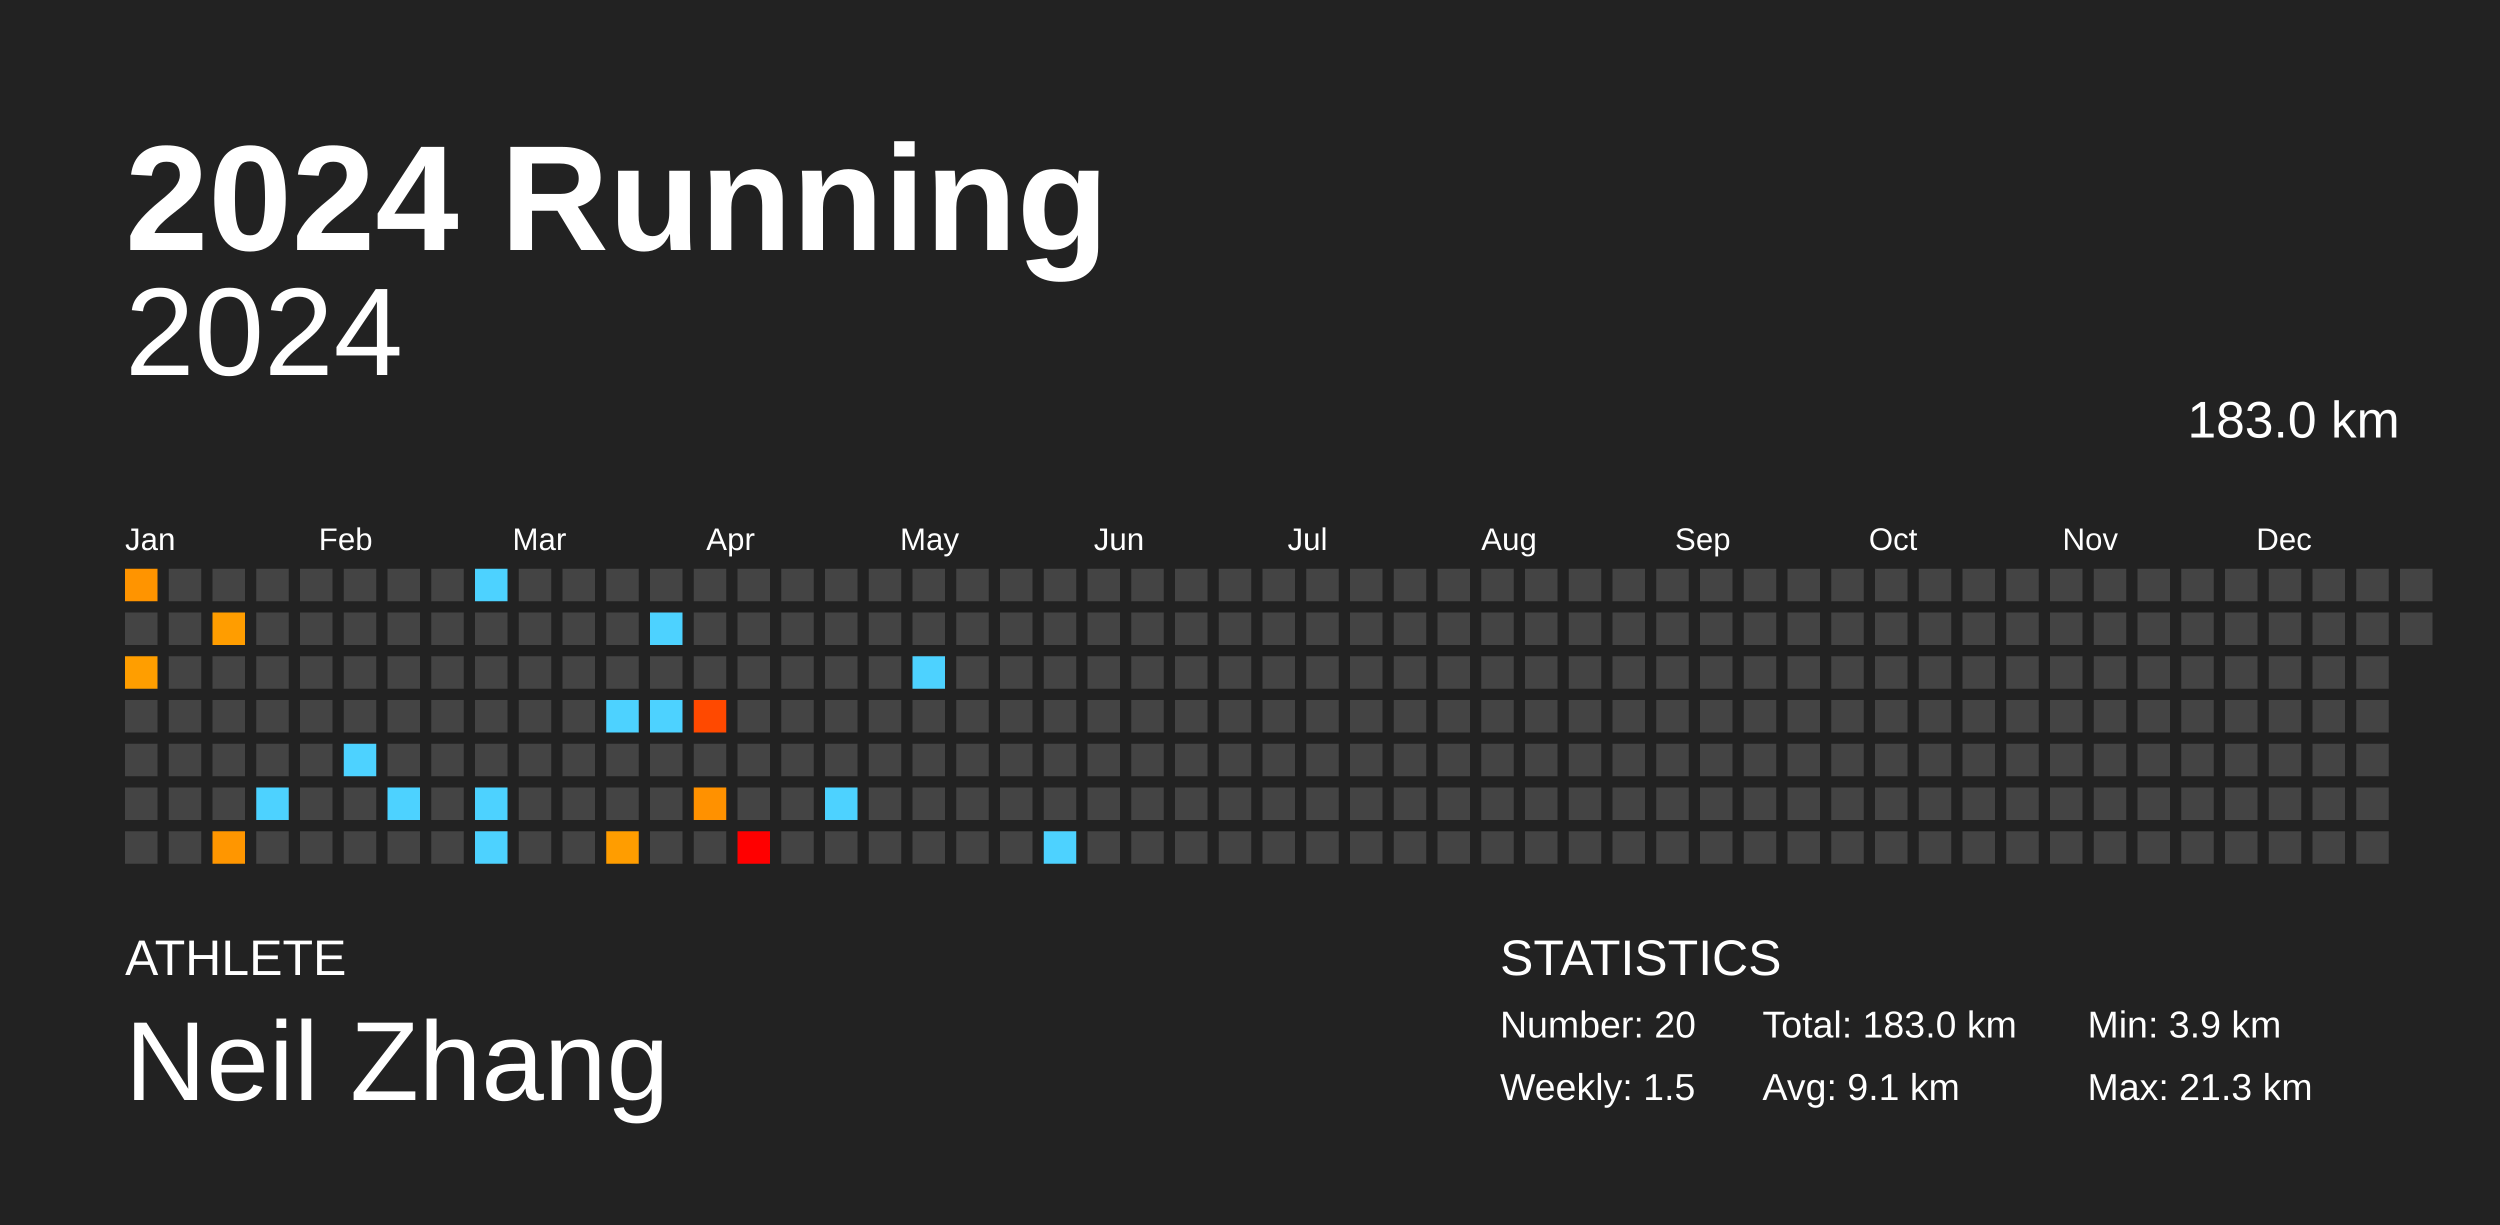
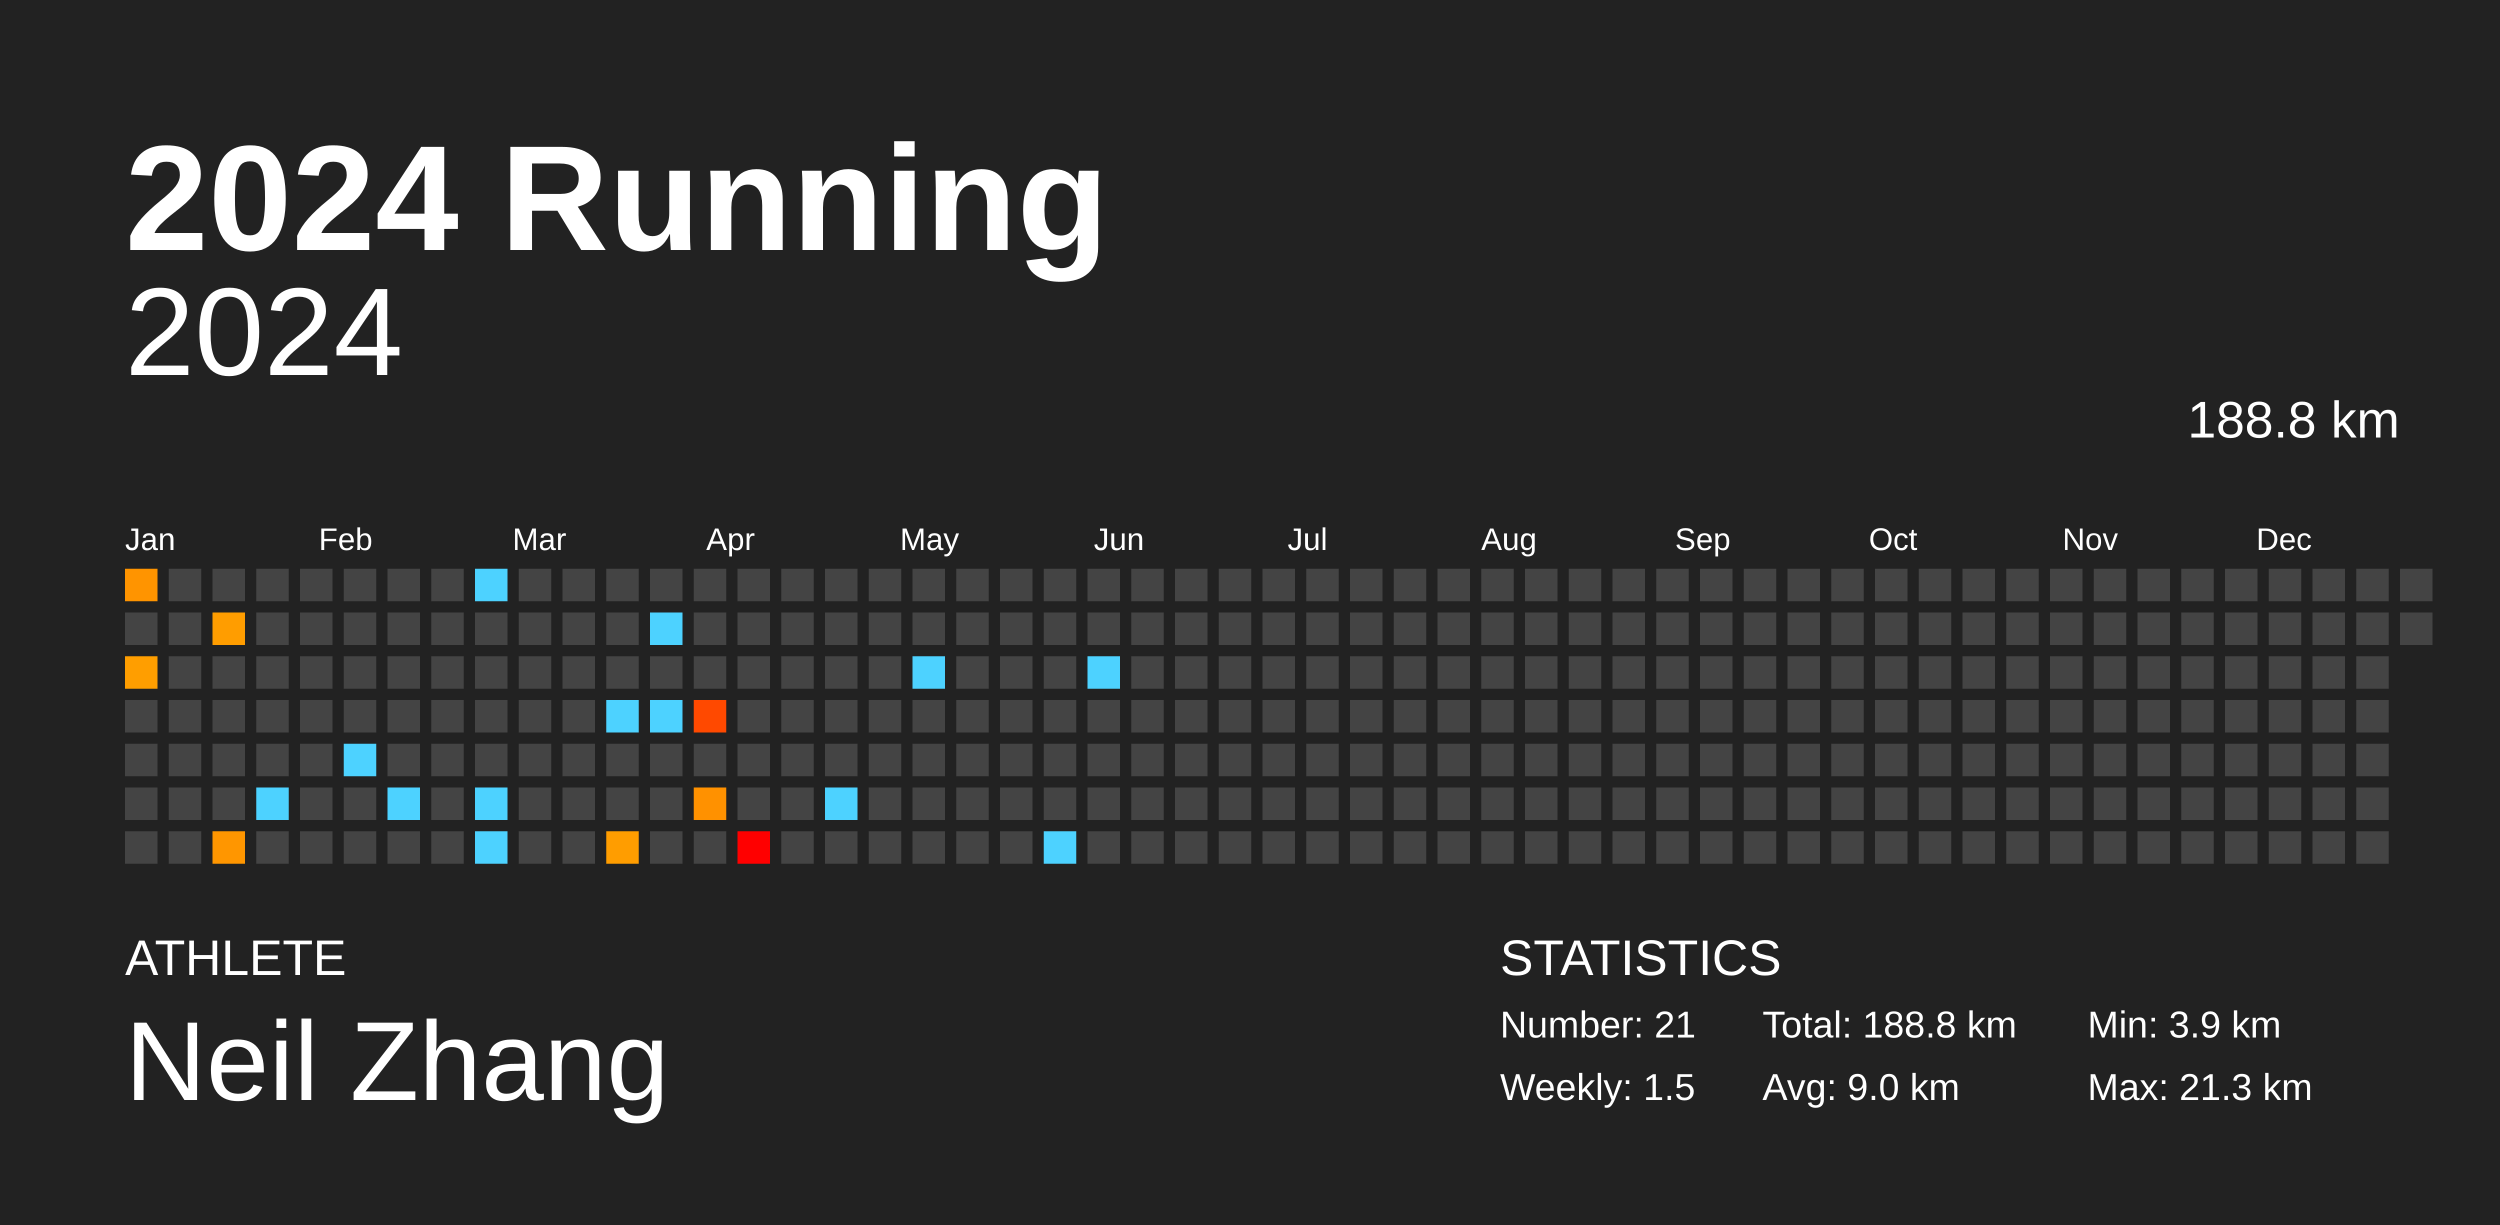
<svg xmlns="http://www.w3.org/2000/svg" baseProfile="full" height="98mm" version="1.1" viewBox="0,0,200,98" width="200mm">
  <defs />
  <rect fill="#222222" height="98" width="200" x="0" y="0" />
  <text fill="#FFFFFF" style="font-size:12px; font-family:Arial; font-weight:bold;" x="10" y="20">2024 Running</text>
  <text fill="#FFFFFF" style="font-size:4px; font-family:Arial" x="10" y="78">ATHLETE</text>
  <text fill="#FFFFFF" style="font-size:9px; font-family:Arial" x="10" y="88">Neil Zhang</text>
  <text fill="#FFFFFF" style="font-size:4px; font-family:Arial" x="120" y="78">STATISTICS</text>
-   <text fill="#FFFFFF" style="font-size:3px; font-family:Arial" x="120" y="83">Number: 20</text>
+   <text fill="#FFFFFF" style="font-size:3px; font-family:Arial" x="120" y="83">Number: 21</text>
  <text fill="#FFFFFF" style="font-size:3px; font-family:Arial" x="120" y="88">Weekly: 1.5</text>
-   <text fill="#FFFFFF" style="font-size:3px; font-family:Arial" x="141" y="83">Total: 183.0 km</text>
-   <text fill="#FFFFFF" style="font-size:3px; font-family:Arial" x="141" y="88">Avg: 9.1 km</text>
+   <text fill="#FFFFFF" style="font-size:3px; font-family:Arial" x="141" y="83">Total: 188.8 km</text>
+   <text fill="#FFFFFF" style="font-size:3px; font-family:Arial" x="141" y="88">Avg: 9.0 km</text>
  <text fill="#FFFFFF" style="font-size:3px; font-family:Arial" x="167" y="83">Min: 3.9 km</text>
  <text fill="#FFFFFF" style="font-size:3px; font-family:Arial" x="167" y="88">Max: 21.3 km</text>
  <text alignment-baseline="hanging" fill="#FFFFFF" style="font-size:10.0px; font-family:Arial;" x="10" y="30">2024</text>
-   <text alignment-baseline="hanging" fill="#FFFFFF" style="font-size:4.125px; font-family:Arial;" x="175" y="35">183.0 km</text>
+   <text alignment-baseline="hanging" fill="#FFFFFF" style="font-size:4.125px; font-family:Arial;" x="175" y="35">188.8 km</text>
  <text fill="#FFFFFF" style="font-size:2.5px; font-family:Arial" x="10.0" y="44">Jan</text>
  <text fill="#FFFFFF" style="font-size:2.5px; font-family:Arial" x="25.5" y="44">Feb</text>
  <text fill="#FFFFFF" style="font-size:2.5px; font-family:Arial" x="41.0" y="44">Mar</text>
  <text fill="#FFFFFF" style="font-size:2.5px; font-family:Arial" x="56.5" y="44">Apr</text>
  <text fill="#FFFFFF" style="font-size:2.5px; font-family:Arial" x="72.0" y="44">May</text>
  <text fill="#FFFFFF" style="font-size:2.5px; font-family:Arial" x="87.5" y="44">Jun</text>
  <text fill="#FFFFFF" style="font-size:2.5px; font-family:Arial" x="103.0" y="44">Jul</text>
  <text fill="#FFFFFF" style="font-size:2.5px; font-family:Arial" x="118.5" y="44">Aug</text>
  <text fill="#FFFFFF" style="font-size:2.5px; font-family:Arial" x="134.0" y="44">Sep</text>
  <text fill="#FFFFFF" style="font-size:2.5px; font-family:Arial" x="149.5" y="44">Oct</text>
  <text fill="#FFFFFF" style="font-size:2.5px; font-family:Arial" x="165.0" y="44">Nov</text>
  <text fill="#FFFFFF" style="font-size:2.5px; font-family:Arial" x="180.5" y="44">Dec</text>
  <rect fill="#ff9400" height="2.6" width="2.6" x="10.0" y="45.5" />
  <rect fill="#444444" height="2.6" width="2.6" x="10.0" y="49.0" />
  <rect fill="#ff9e00" height="2.6" width="2.6" x="10.0" y="52.5" />
  <rect fill="#444444" height="2.6" width="2.6" x="10.0" y="56.0" />
  <rect fill="#444444" height="2.6" width="2.6" x="10.0" y="59.5" />
  <rect fill="#444444" height="2.6" width="2.6" x="10.0" y="63.0" />
  <rect fill="#444444" height="2.6" width="2.6" x="10.0" y="66.5" />
  <rect fill="#444444" height="2.6" width="2.6" x="13.5" y="45.5" />
  <rect fill="#444444" height="2.6" width="2.6" x="13.5" y="49.0" />
  <rect fill="#444444" height="2.6" width="2.6" x="13.5" y="52.5" />
  <rect fill="#444444" height="2.6" width="2.6" x="13.5" y="56.0" />
  <rect fill="#444444" height="2.6" width="2.6" x="13.5" y="59.5" />
  <rect fill="#444444" height="2.6" width="2.6" x="13.5" y="63.0" />
  <rect fill="#444444" height="2.6" width="2.6" x="13.5" y="66.5" />
  <rect fill="#444444" height="2.6" width="2.6" x="17.0" y="45.5" />
  <rect fill="#ff9d00" height="2.6" width="2.6" x="17.0" y="49.0" />
  <rect fill="#444444" height="2.6" width="2.6" x="17.0" y="52.5" />
  <rect fill="#444444" height="2.6" width="2.6" x="17.0" y="56.0" />
  <rect fill="#444444" height="2.6" width="2.6" x="17.0" y="59.5" />
  <rect fill="#444444" height="2.6" width="2.6" x="17.0" y="63.0" />
  <rect fill="#ff9600" height="2.6" width="2.6" x="17.0" y="66.5" />
  <rect fill="#444444" height="2.6" width="2.6" x="20.5" y="45.5" />
  <rect fill="#444444" height="2.6" width="2.6" x="20.5" y="49.0" />
  <rect fill="#444444" height="2.6" width="2.6" x="20.5" y="52.5" />
  <rect fill="#444444" height="2.6" width="2.6" x="20.5" y="56.0" />
  <rect fill="#444444" height="2.6" width="2.6" x="20.5" y="59.5" />
  <rect fill="#4dd2ff" height="2.6" width="2.6" x="20.5" y="63.0" />
  <rect fill="#444444" height="2.6" width="2.6" x="20.5" y="66.5" />
  <rect fill="#444444" height="2.6" width="2.6" x="24.0" y="45.5" />
  <rect fill="#444444" height="2.6" width="2.6" x="24.0" y="49.0" />
  <rect fill="#444444" height="2.6" width="2.6" x="24.0" y="52.5" />
  <rect fill="#444444" height="2.6" width="2.6" x="24.0" y="56.0" />
  <rect fill="#444444" height="2.6" width="2.6" x="24.0" y="59.5" />
  <rect fill="#444444" height="2.6" width="2.6" x="24.0" y="63.0" />
  <rect fill="#444444" height="2.6" width="2.6" x="24.0" y="66.5" />
  <rect fill="#444444" height="2.6" width="2.6" x="27.5" y="45.5" />
  <rect fill="#444444" height="2.6" width="2.6" x="27.5" y="49.0" />
  <rect fill="#444444" height="2.6" width="2.6" x="27.5" y="52.5" />
  <rect fill="#444444" height="2.6" width="2.6" x="27.5" y="56.0" />
  <rect fill="#4dd2ff" height="2.6" width="2.6" x="27.5" y="59.5" />
  <rect fill="#444444" height="2.6" width="2.6" x="27.5" y="63.0" />
  <rect fill="#444444" height="2.6" width="2.6" x="27.5" y="66.5" />
  <rect fill="#444444" height="2.6" width="2.6" x="31.0" y="45.5" />
  <rect fill="#444444" height="2.6" width="2.6" x="31.0" y="49.0" />
  <rect fill="#444444" height="2.6" width="2.6" x="31.0" y="52.5" />
  <rect fill="#444444" height="2.6" width="2.6" x="31.0" y="56.0" />
  <rect fill="#444444" height="2.6" width="2.6" x="31.0" y="59.5" />
  <rect fill="#4dd2ff" height="2.6" width="2.6" x="31.0" y="63.0" />
  <rect fill="#444444" height="2.6" width="2.6" x="31.0" y="66.5" />
  <rect fill="#444444" height="2.6" width="2.6" x="34.5" y="45.5" />
  <rect fill="#444444" height="2.6" width="2.6" x="34.5" y="49.0" />
  <rect fill="#444444" height="2.6" width="2.6" x="34.5" y="52.5" />
  <rect fill="#444444" height="2.6" width="2.6" x="34.5" y="56.0" />
  <rect fill="#444444" height="2.6" width="2.6" x="34.5" y="59.5" />
  <rect fill="#444444" height="2.6" width="2.6" x="34.5" y="63.0" />
  <rect fill="#444444" height="2.6" width="2.6" x="34.5" y="66.5" />
  <rect fill="#4dd2ff" height="2.6" width="2.6" x="38.0" y="45.5" />
  <rect fill="#444444" height="2.6" width="2.6" x="38.0" y="49.0" />
  <rect fill="#444444" height="2.6" width="2.6" x="38.0" y="52.5" />
  <rect fill="#444444" height="2.6" width="2.6" x="38.0" y="56.0" />
  <rect fill="#444444" height="2.6" width="2.6" x="38.0" y="59.5" />
  <rect fill="#4dd2ff" height="2.6" width="2.6" x="38.0" y="63.0" />
  <rect fill="#4dd2ff" height="2.6" width="2.6" x="38.0" y="66.5" />
  <rect fill="#444444" height="2.6" width="2.6" x="41.5" y="45.5" />
  <rect fill="#444444" height="2.6" width="2.6" x="41.5" y="49.0" />
  <rect fill="#444444" height="2.6" width="2.6" x="41.5" y="52.5" />
  <rect fill="#444444" height="2.6" width="2.6" x="41.5" y="56.0" />
  <rect fill="#444444" height="2.6" width="2.6" x="41.5" y="59.5" />
  <rect fill="#444444" height="2.6" width="2.6" x="41.5" y="63.0" />
  <rect fill="#444444" height="2.6" width="2.6" x="41.5" y="66.5" />
  <rect fill="#444444" height="2.6" width="2.6" x="45.0" y="45.5" />
  <rect fill="#444444" height="2.6" width="2.6" x="45.0" y="49.0" />
  <rect fill="#444444" height="2.6" width="2.6" x="45.0" y="52.5" />
  <rect fill="#444444" height="2.6" width="2.6" x="45.0" y="56.0" />
  <rect fill="#444444" height="2.6" width="2.6" x="45.0" y="59.5" />
  <rect fill="#444444" height="2.6" width="2.6" x="45.0" y="63.0" />
  <rect fill="#444444" height="2.6" width="2.6" x="45.0" y="66.5" />
  <rect fill="#444444" height="2.6" width="2.6" x="48.5" y="45.5" />
  <rect fill="#444444" height="2.6" width="2.6" x="48.5" y="49.0" />
  <rect fill="#444444" height="2.6" width="2.6" x="48.5" y="52.5" />
  <rect fill="#4dd2ff" height="2.6" width="2.6" x="48.5" y="56.0" />
  <rect fill="#444444" height="2.6" width="2.6" x="48.5" y="59.5" />
  <rect fill="#444444" height="2.6" width="2.6" x="48.5" y="63.0" />
  <rect fill="#ff9d00" height="2.6" width="2.6" x="48.5" y="66.5" />
  <rect fill="#444444" height="2.6" width="2.6" x="52.0" y="45.5" />
  <rect fill="#4dd2ff" height="2.6" width="2.6" x="52.0" y="49.0" />
  <rect fill="#444444" height="2.6" width="2.6" x="52.0" y="52.5" />
  <rect fill="#4dd2ff" height="2.6" width="2.6" x="52.0" y="56.0" />
  <rect fill="#444444" height="2.6" width="2.6" x="52.0" y="59.5" />
  <rect fill="#444444" height="2.6" width="2.6" x="52.0" y="63.0" />
  <rect fill="#444444" height="2.6" width="2.6" x="52.0" y="66.5" />
  <rect fill="#444444" height="2.6" width="2.6" x="55.5" y="45.5" />
  <rect fill="#444444" height="2.6" width="2.6" x="55.5" y="49.0" />
  <rect fill="#444444" height="2.6" width="2.6" x="55.5" y="52.5" />
  <rect fill="#ff4900" height="2.6" width="2.6" x="55.5" y="56.0" />
  <rect fill="#444444" height="2.6" width="2.6" x="55.5" y="59.5" />
  <rect fill="#ff9100" height="2.6" width="2.6" x="55.5" y="63.0" />
  <rect fill="#444444" height="2.6" width="2.6" x="55.5" y="66.5" />
  <rect fill="#444444" height="2.6" width="2.6" x="59.0" y="45.5" />
  <rect fill="#444444" height="2.6" width="2.6" x="59.0" y="49.0" />
  <rect fill="#444444" height="2.6" width="2.6" x="59.0" y="52.5" />
  <rect fill="#444444" height="2.6" width="2.6" x="59.0" y="56.0" />
  <rect fill="#444444" height="2.6" width="2.6" x="59.0" y="59.5" />
  <rect fill="#444444" height="2.6" width="2.6" x="59.0" y="63.0" />
  <rect fill="red" height="2.6" width="2.6" x="59.0" y="66.5" />
  <rect fill="#444444" height="2.6" width="2.6" x="62.5" y="45.5" />
  <rect fill="#444444" height="2.6" width="2.6" x="62.5" y="49.0" />
  <rect fill="#444444" height="2.6" width="2.6" x="62.5" y="52.5" />
  <rect fill="#444444" height="2.6" width="2.6" x="62.5" y="56.0" />
  <rect fill="#444444" height="2.6" width="2.6" x="62.5" y="59.5" />
  <rect fill="#444444" height="2.6" width="2.6" x="62.5" y="63.0" />
  <rect fill="#444444" height="2.6" width="2.6" x="62.5" y="66.5" />
  <rect fill="#444444" height="2.6" width="2.6" x="66.0" y="45.5" />
  <rect fill="#444444" height="2.6" width="2.6" x="66.0" y="49.0" />
  <rect fill="#444444" height="2.6" width="2.6" x="66.0" y="52.5" />
  <rect fill="#444444" height="2.6" width="2.6" x="66.0" y="56.0" />
  <rect fill="#444444" height="2.6" width="2.6" x="66.0" y="59.5" />
  <rect fill="#4dd2ff" height="2.6" width="2.6" x="66.0" y="63.0" />
  <rect fill="#444444" height="2.6" width="2.6" x="66.0" y="66.5" />
  <rect fill="#444444" height="2.6" width="2.6" x="69.5" y="45.5" />
  <rect fill="#444444" height="2.6" width="2.6" x="69.5" y="49.0" />
  <rect fill="#444444" height="2.6" width="2.6" x="69.5" y="52.5" />
  <rect fill="#444444" height="2.6" width="2.6" x="69.5" y="56.0" />
  <rect fill="#444444" height="2.6" width="2.6" x="69.5" y="59.5" />
  <rect fill="#444444" height="2.6" width="2.6" x="69.5" y="63.0" />
  <rect fill="#444444" height="2.6" width="2.6" x="69.5" y="66.5" />
  <rect fill="#444444" height="2.6" width="2.6" x="73.0" y="45.5" />
  <rect fill="#444444" height="2.6" width="2.6" x="73.0" y="49.0" />
  <rect fill="#4dd2ff" height="2.6" width="2.6" x="73.0" y="52.5" />
  <rect fill="#444444" height="2.6" width="2.6" x="73.0" y="56.0" />
  <rect fill="#444444" height="2.6" width="2.6" x="73.0" y="59.5" />
  <rect fill="#444444" height="2.6" width="2.6" x="73.0" y="63.0" />
  <rect fill="#444444" height="2.6" width="2.6" x="73.0" y="66.5" />
  <rect fill="#444444" height="2.6" width="2.6" x="76.5" y="45.5" />
  <rect fill="#444444" height="2.6" width="2.6" x="76.5" y="49.0" />
  <rect fill="#444444" height="2.6" width="2.6" x="76.5" y="52.5" />
  <rect fill="#444444" height="2.6" width="2.6" x="76.5" y="56.0" />
  <rect fill="#444444" height="2.6" width="2.6" x="76.5" y="59.5" />
  <rect fill="#444444" height="2.6" width="2.6" x="76.5" y="63.0" />
  <rect fill="#444444" height="2.6" width="2.6" x="76.5" y="66.5" />
  <rect fill="#444444" height="2.6" width="2.6" x="80.0" y="45.5" />
  <rect fill="#444444" height="2.6" width="2.6" x="80.0" y="49.0" />
  <rect fill="#444444" height="2.6" width="2.6" x="80.0" y="52.5" />
  <rect fill="#444444" height="2.6" width="2.6" x="80.0" y="56.0" />
  <rect fill="#444444" height="2.6" width="2.6" x="80.0" y="59.5" />
  <rect fill="#444444" height="2.6" width="2.6" x="80.0" y="63.0" />
  <rect fill="#444444" height="2.6" width="2.6" x="80.0" y="66.5" />
  <rect fill="#444444" height="2.6" width="2.6" x="83.5" y="45.5" />
  <rect fill="#444444" height="2.6" width="2.6" x="83.5" y="49.0" />
  <rect fill="#444444" height="2.6" width="2.6" x="83.5" y="52.5" />
  <rect fill="#444444" height="2.6" width="2.6" x="83.5" y="56.0" />
  <rect fill="#444444" height="2.6" width="2.6" x="83.5" y="59.5" />
  <rect fill="#444444" height="2.6" width="2.6" x="83.5" y="63.0" />
  <rect fill="#4dd2ff" height="2.6" width="2.6" x="83.5" y="66.5" />
  <rect fill="#444444" height="2.6" width="2.6" x="87.0" y="45.5" />
  <rect fill="#444444" height="2.6" width="2.6" x="87.0" y="49.0" />
-   <rect fill="#444444" height="2.6" width="2.6" x="87.0" y="52.5" />
+   <rect fill="#4dd2ff" height="2.6" width="2.6" x="87.0" y="52.5" />
  <rect fill="#444444" height="2.6" width="2.6" x="87.0" y="56.0" />
  <rect fill="#444444" height="2.6" width="2.6" x="87.0" y="59.5" />
  <rect fill="#444444" height="2.6" width="2.6" x="87.0" y="63.0" />
  <rect fill="#444444" height="2.6" width="2.6" x="87.0" y="66.5" />
  <rect fill="#444444" height="2.6" width="2.6" x="90.5" y="45.5" />
  <rect fill="#444444" height="2.6" width="2.6" x="90.5" y="49.0" />
  <rect fill="#444444" height="2.6" width="2.6" x="90.5" y="52.5" />
  <rect fill="#444444" height="2.6" width="2.6" x="90.5" y="56.0" />
  <rect fill="#444444" height="2.6" width="2.6" x="90.5" y="59.5" />
  <rect fill="#444444" height="2.6" width="2.6" x="90.5" y="63.0" />
  <rect fill="#444444" height="2.6" width="2.6" x="90.5" y="66.5" />
  <rect fill="#444444" height="2.6" width="2.6" x="94.0" y="45.5" />
  <rect fill="#444444" height="2.6" width="2.6" x="94.0" y="49.0" />
  <rect fill="#444444" height="2.6" width="2.6" x="94.0" y="52.5" />
  <rect fill="#444444" height="2.6" width="2.6" x="94.0" y="56.0" />
  <rect fill="#444444" height="2.6" width="2.6" x="94.0" y="59.5" />
  <rect fill="#444444" height="2.6" width="2.6" x="94.0" y="63.0" />
  <rect fill="#444444" height="2.6" width="2.6" x="94.0" y="66.5" />
  <rect fill="#444444" height="2.6" width="2.6" x="97.5" y="45.5" />
  <rect fill="#444444" height="2.6" width="2.6" x="97.5" y="49.0" />
  <rect fill="#444444" height="2.6" width="2.6" x="97.5" y="52.5" />
  <rect fill="#444444" height="2.6" width="2.6" x="97.5" y="56.0" />
  <rect fill="#444444" height="2.6" width="2.6" x="97.5" y="59.5" />
  <rect fill="#444444" height="2.6" width="2.6" x="97.5" y="63.0" />
  <rect fill="#444444" height="2.6" width="2.6" x="97.5" y="66.5" />
  <rect fill="#444444" height="2.6" width="2.6" x="101.0" y="45.5" />
  <rect fill="#444444" height="2.6" width="2.6" x="101.0" y="49.0" />
  <rect fill="#444444" height="2.6" width="2.6" x="101.0" y="52.5" />
  <rect fill="#444444" height="2.6" width="2.6" x="101.0" y="56.0" />
  <rect fill="#444444" height="2.6" width="2.6" x="101.0" y="59.5" />
  <rect fill="#444444" height="2.6" width="2.6" x="101.0" y="63.0" />
  <rect fill="#444444" height="2.6" width="2.6" x="101.0" y="66.5" />
  <rect fill="#444444" height="2.6" width="2.6" x="104.5" y="45.5" />
  <rect fill="#444444" height="2.6" width="2.6" x="104.5" y="49.0" />
  <rect fill="#444444" height="2.6" width="2.6" x="104.5" y="52.5" />
  <rect fill="#444444" height="2.6" width="2.6" x="104.5" y="56.0" />
  <rect fill="#444444" height="2.6" width="2.6" x="104.5" y="59.5" />
  <rect fill="#444444" height="2.6" width="2.6" x="104.5" y="63.0" />
  <rect fill="#444444" height="2.6" width="2.6" x="104.5" y="66.5" />
  <rect fill="#444444" height="2.6" width="2.6" x="108.0" y="45.5" />
  <rect fill="#444444" height="2.6" width="2.6" x="108.0" y="49.0" />
  <rect fill="#444444" height="2.6" width="2.6" x="108.0" y="52.5" />
  <rect fill="#444444" height="2.6" width="2.6" x="108.0" y="56.0" />
  <rect fill="#444444" height="2.6" width="2.6" x="108.0" y="59.5" />
  <rect fill="#444444" height="2.6" width="2.6" x="108.0" y="63.0" />
  <rect fill="#444444" height="2.6" width="2.6" x="108.0" y="66.5" />
  <rect fill="#444444" height="2.6" width="2.6" x="111.5" y="45.5" />
  <rect fill="#444444" height="2.6" width="2.6" x="111.5" y="49.0" />
  <rect fill="#444444" height="2.6" width="2.6" x="111.5" y="52.5" />
  <rect fill="#444444" height="2.6" width="2.6" x="111.5" y="56.0" />
  <rect fill="#444444" height="2.6" width="2.6" x="111.5" y="59.5" />
  <rect fill="#444444" height="2.6" width="2.6" x="111.5" y="63.0" />
  <rect fill="#444444" height="2.6" width="2.6" x="111.5" y="66.5" />
  <rect fill="#444444" height="2.6" width="2.6" x="115.0" y="45.5" />
  <rect fill="#444444" height="2.6" width="2.6" x="115.0" y="49.0" />
  <rect fill="#444444" height="2.6" width="2.6" x="115.0" y="52.5" />
  <rect fill="#444444" height="2.6" width="2.6" x="115.0" y="56.0" />
  <rect fill="#444444" height="2.6" width="2.6" x="115.0" y="59.5" />
  <rect fill="#444444" height="2.6" width="2.6" x="115.0" y="63.0" />
  <rect fill="#444444" height="2.6" width="2.6" x="115.0" y="66.5" />
  <rect fill="#444444" height="2.6" width="2.6" x="118.5" y="45.5" />
  <rect fill="#444444" height="2.6" width="2.6" x="118.5" y="49.0" />
  <rect fill="#444444" height="2.6" width="2.6" x="118.5" y="52.5" />
  <rect fill="#444444" height="2.6" width="2.6" x="118.5" y="56.0" />
  <rect fill="#444444" height="2.6" width="2.6" x="118.5" y="59.5" />
  <rect fill="#444444" height="2.6" width="2.6" x="118.5" y="63.0" />
  <rect fill="#444444" height="2.6" width="2.6" x="118.5" y="66.5" />
  <rect fill="#444444" height="2.6" width="2.6" x="122.0" y="45.5" />
  <rect fill="#444444" height="2.6" width="2.6" x="122.0" y="49.0" />
  <rect fill="#444444" height="2.6" width="2.6" x="122.0" y="52.5" />
  <rect fill="#444444" height="2.6" width="2.6" x="122.0" y="56.0" />
  <rect fill="#444444" height="2.6" width="2.6" x="122.0" y="59.5" />
  <rect fill="#444444" height="2.6" width="2.6" x="122.0" y="63.0" />
  <rect fill="#444444" height="2.6" width="2.6" x="122.0" y="66.5" />
  <rect fill="#444444" height="2.6" width="2.6" x="125.5" y="45.5" />
  <rect fill="#444444" height="2.6" width="2.6" x="125.5" y="49.0" />
  <rect fill="#444444" height="2.6" width="2.6" x="125.5" y="52.5" />
  <rect fill="#444444" height="2.6" width="2.6" x="125.5" y="56.0" />
  <rect fill="#444444" height="2.6" width="2.6" x="125.5" y="59.5" />
  <rect fill="#444444" height="2.6" width="2.6" x="125.5" y="63.0" />
  <rect fill="#444444" height="2.6" width="2.6" x="125.5" y="66.5" />
  <rect fill="#444444" height="2.6" width="2.6" x="129.0" y="45.5" />
  <rect fill="#444444" height="2.6" width="2.6" x="129.0" y="49.0" />
  <rect fill="#444444" height="2.6" width="2.6" x="129.0" y="52.5" />
  <rect fill="#444444" height="2.6" width="2.6" x="129.0" y="56.0" />
  <rect fill="#444444" height="2.6" width="2.6" x="129.0" y="59.5" />
  <rect fill="#444444" height="2.6" width="2.6" x="129.0" y="63.0" />
  <rect fill="#444444" height="2.6" width="2.6" x="129.0" y="66.5" />
  <rect fill="#444444" height="2.6" width="2.6" x="132.5" y="45.5" />
  <rect fill="#444444" height="2.6" width="2.6" x="132.5" y="49.0" />
  <rect fill="#444444" height="2.6" width="2.6" x="132.5" y="52.5" />
  <rect fill="#444444" height="2.6" width="2.6" x="132.5" y="56.0" />
  <rect fill="#444444" height="2.6" width="2.6" x="132.5" y="59.5" />
  <rect fill="#444444" height="2.6" width="2.6" x="132.5" y="63.0" />
  <rect fill="#444444" height="2.6" width="2.6" x="132.5" y="66.5" />
  <rect fill="#444444" height="2.6" width="2.6" x="136.0" y="45.5" />
  <rect fill="#444444" height="2.6" width="2.6" x="136.0" y="49.0" />
  <rect fill="#444444" height="2.6" width="2.6" x="136.0" y="52.5" />
  <rect fill="#444444" height="2.6" width="2.6" x="136.0" y="56.0" />
  <rect fill="#444444" height="2.6" width="2.6" x="136.0" y="59.5" />
  <rect fill="#444444" height="2.6" width="2.6" x="136.0" y="63.0" />
  <rect fill="#444444" height="2.6" width="2.6" x="136.0" y="66.5" />
  <rect fill="#444444" height="2.6" width="2.6" x="139.5" y="45.5" />
  <rect fill="#444444" height="2.6" width="2.6" x="139.5" y="49.0" />
  <rect fill="#444444" height="2.6" width="2.6" x="139.5" y="52.5" />
  <rect fill="#444444" height="2.6" width="2.6" x="139.5" y="56.0" />
  <rect fill="#444444" height="2.6" width="2.6" x="139.5" y="59.5" />
  <rect fill="#444444" height="2.6" width="2.6" x="139.5" y="63.0" />
  <rect fill="#444444" height="2.6" width="2.6" x="139.5" y="66.5" />
  <rect fill="#444444" height="2.6" width="2.6" x="143.0" y="45.5" />
  <rect fill="#444444" height="2.6" width="2.6" x="143.0" y="49.0" />
  <rect fill="#444444" height="2.6" width="2.6" x="143.0" y="52.5" />
  <rect fill="#444444" height="2.6" width="2.6" x="143.0" y="56.0" />
  <rect fill="#444444" height="2.6" width="2.6" x="143.0" y="59.5" />
  <rect fill="#444444" height="2.6" width="2.6" x="143.0" y="63.0" />
  <rect fill="#444444" height="2.6" width="2.6" x="143.0" y="66.5" />
  <rect fill="#444444" height="2.6" width="2.6" x="146.5" y="45.5" />
  <rect fill="#444444" height="2.6" width="2.6" x="146.5" y="49.0" />
  <rect fill="#444444" height="2.6" width="2.6" x="146.5" y="52.5" />
  <rect fill="#444444" height="2.6" width="2.6" x="146.5" y="56.0" />
  <rect fill="#444444" height="2.6" width="2.6" x="146.5" y="59.5" />
  <rect fill="#444444" height="2.6" width="2.6" x="146.5" y="63.0" />
  <rect fill="#444444" height="2.6" width="2.6" x="146.5" y="66.5" />
  <rect fill="#444444" height="2.6" width="2.6" x="150.0" y="45.5" />
  <rect fill="#444444" height="2.6" width="2.6" x="150.0" y="49.0" />
  <rect fill="#444444" height="2.6" width="2.6" x="150.0" y="52.5" />
  <rect fill="#444444" height="2.6" width="2.6" x="150.0" y="56.0" />
  <rect fill="#444444" height="2.6" width="2.6" x="150.0" y="59.5" />
  <rect fill="#444444" height="2.6" width="2.6" x="150.0" y="63.0" />
  <rect fill="#444444" height="2.6" width="2.6" x="150.0" y="66.5" />
  <rect fill="#444444" height="2.6" width="2.6" x="153.5" y="45.5" />
  <rect fill="#444444" height="2.6" width="2.6" x="153.5" y="49.0" />
  <rect fill="#444444" height="2.6" width="2.6" x="153.5" y="52.5" />
  <rect fill="#444444" height="2.6" width="2.6" x="153.5" y="56.0" />
  <rect fill="#444444" height="2.6" width="2.6" x="153.5" y="59.5" />
  <rect fill="#444444" height="2.6" width="2.6" x="153.5" y="63.0" />
  <rect fill="#444444" height="2.6" width="2.6" x="153.5" y="66.5" />
  <rect fill="#444444" height="2.6" width="2.6" x="157.0" y="45.5" />
  <rect fill="#444444" height="2.6" width="2.6" x="157.0" y="49.0" />
  <rect fill="#444444" height="2.6" width="2.6" x="157.0" y="52.5" />
  <rect fill="#444444" height="2.6" width="2.6" x="157.0" y="56.0" />
  <rect fill="#444444" height="2.6" width="2.6" x="157.0" y="59.5" />
  <rect fill="#444444" height="2.6" width="2.6" x="157.0" y="63.0" />
  <rect fill="#444444" height="2.6" width="2.6" x="157.0" y="66.5" />
  <rect fill="#444444" height="2.6" width="2.6" x="160.5" y="45.5" />
  <rect fill="#444444" height="2.6" width="2.6" x="160.5" y="49.0" />
  <rect fill="#444444" height="2.6" width="2.6" x="160.5" y="52.5" />
  <rect fill="#444444" height="2.6" width="2.6" x="160.5" y="56.0" />
  <rect fill="#444444" height="2.6" width="2.6" x="160.5" y="59.5" />
  <rect fill="#444444" height="2.6" width="2.6" x="160.5" y="63.0" />
  <rect fill="#444444" height="2.6" width="2.6" x="160.5" y="66.5" />
  <rect fill="#444444" height="2.6" width="2.6" x="164.0" y="45.5" />
  <rect fill="#444444" height="2.6" width="2.6" x="164.0" y="49.0" />
  <rect fill="#444444" height="2.6" width="2.6" x="164.0" y="52.5" />
  <rect fill="#444444" height="2.6" width="2.6" x="164.0" y="56.0" />
  <rect fill="#444444" height="2.6" width="2.6" x="164.0" y="59.5" />
  <rect fill="#444444" height="2.6" width="2.6" x="164.0" y="63.0" />
  <rect fill="#444444" height="2.6" width="2.6" x="164.0" y="66.5" />
  <rect fill="#444444" height="2.6" width="2.6" x="167.5" y="45.5" />
  <rect fill="#444444" height="2.6" width="2.6" x="167.5" y="49.0" />
  <rect fill="#444444" height="2.6" width="2.6" x="167.5" y="52.5" />
  <rect fill="#444444" height="2.6" width="2.6" x="167.5" y="56.0" />
  <rect fill="#444444" height="2.6" width="2.6" x="167.5" y="59.5" />
  <rect fill="#444444" height="2.6" width="2.6" x="167.5" y="63.0" />
  <rect fill="#444444" height="2.6" width="2.6" x="167.5" y="66.5" />
  <rect fill="#444444" height="2.6" width="2.6" x="171.0" y="45.5" />
  <rect fill="#444444" height="2.6" width="2.6" x="171.0" y="49.0" />
  <rect fill="#444444" height="2.6" width="2.6" x="171.0" y="52.5" />
  <rect fill="#444444" height="2.6" width="2.6" x="171.0" y="56.0" />
  <rect fill="#444444" height="2.6" width="2.6" x="171.0" y="59.5" />
  <rect fill="#444444" height="2.6" width="2.6" x="171.0" y="63.0" />
  <rect fill="#444444" height="2.6" width="2.6" x="171.0" y="66.5" />
  <rect fill="#444444" height="2.6" width="2.6" x="174.5" y="45.5" />
  <rect fill="#444444" height="2.6" width="2.6" x="174.5" y="49.0" />
  <rect fill="#444444" height="2.6" width="2.6" x="174.5" y="52.5" />
  <rect fill="#444444" height="2.6" width="2.6" x="174.5" y="56.0" />
  <rect fill="#444444" height="2.6" width="2.6" x="174.5" y="59.5" />
  <rect fill="#444444" height="2.6" width="2.6" x="174.5" y="63.0" />
  <rect fill="#444444" height="2.6" width="2.6" x="174.5" y="66.5" />
  <rect fill="#444444" height="2.6" width="2.6" x="178.0" y="45.5" />
  <rect fill="#444444" height="2.6" width="2.6" x="178.0" y="49.0" />
  <rect fill="#444444" height="2.6" width="2.6" x="178.0" y="52.5" />
  <rect fill="#444444" height="2.6" width="2.6" x="178.0" y="56.0" />
  <rect fill="#444444" height="2.6" width="2.6" x="178.0" y="59.5" />
  <rect fill="#444444" height="2.6" width="2.6" x="178.0" y="63.0" />
  <rect fill="#444444" height="2.6" width="2.6" x="178.0" y="66.5" />
  <rect fill="#444444" height="2.6" width="2.6" x="181.5" y="45.5" />
  <rect fill="#444444" height="2.6" width="2.6" x="181.5" y="49.0" />
  <rect fill="#444444" height="2.6" width="2.6" x="181.5" y="52.5" />
  <rect fill="#444444" height="2.6" width="2.6" x="181.5" y="56.0" />
  <rect fill="#444444" height="2.6" width="2.6" x="181.5" y="59.5" />
  <rect fill="#444444" height="2.6" width="2.6" x="181.5" y="63.0" />
  <rect fill="#444444" height="2.6" width="2.6" x="181.5" y="66.5" />
  <rect fill="#444444" height="2.6" width="2.6" x="185.0" y="45.5" />
  <rect fill="#444444" height="2.6" width="2.6" x="185.0" y="49.0" />
  <rect fill="#444444" height="2.6" width="2.6" x="185.0" y="52.5" />
  <rect fill="#444444" height="2.6" width="2.6" x="185.0" y="56.0" />
  <rect fill="#444444" height="2.6" width="2.6" x="185.0" y="59.5" />
  <rect fill="#444444" height="2.6" width="2.6" x="185.0" y="63.0" />
  <rect fill="#444444" height="2.6" width="2.6" x="185.0" y="66.5" />
  <rect fill="#444444" height="2.6" width="2.6" x="188.5" y="45.5" />
  <rect fill="#444444" height="2.6" width="2.6" x="188.5" y="49.0" />
  <rect fill="#444444" height="2.6" width="2.6" x="188.5" y="52.5" />
  <rect fill="#444444" height="2.6" width="2.6" x="188.5" y="56.0" />
  <rect fill="#444444" height="2.6" width="2.6" x="188.5" y="59.5" />
  <rect fill="#444444" height="2.6" width="2.6" x="188.5" y="63.0" />
  <rect fill="#444444" height="2.6" width="2.6" x="188.5" y="66.5" />
  <rect fill="#444444" height="2.6" width="2.6" x="192.0" y="45.5" />
  <rect fill="#444444" height="2.6" width="2.6" x="192.0" y="49.0" />
</svg>
